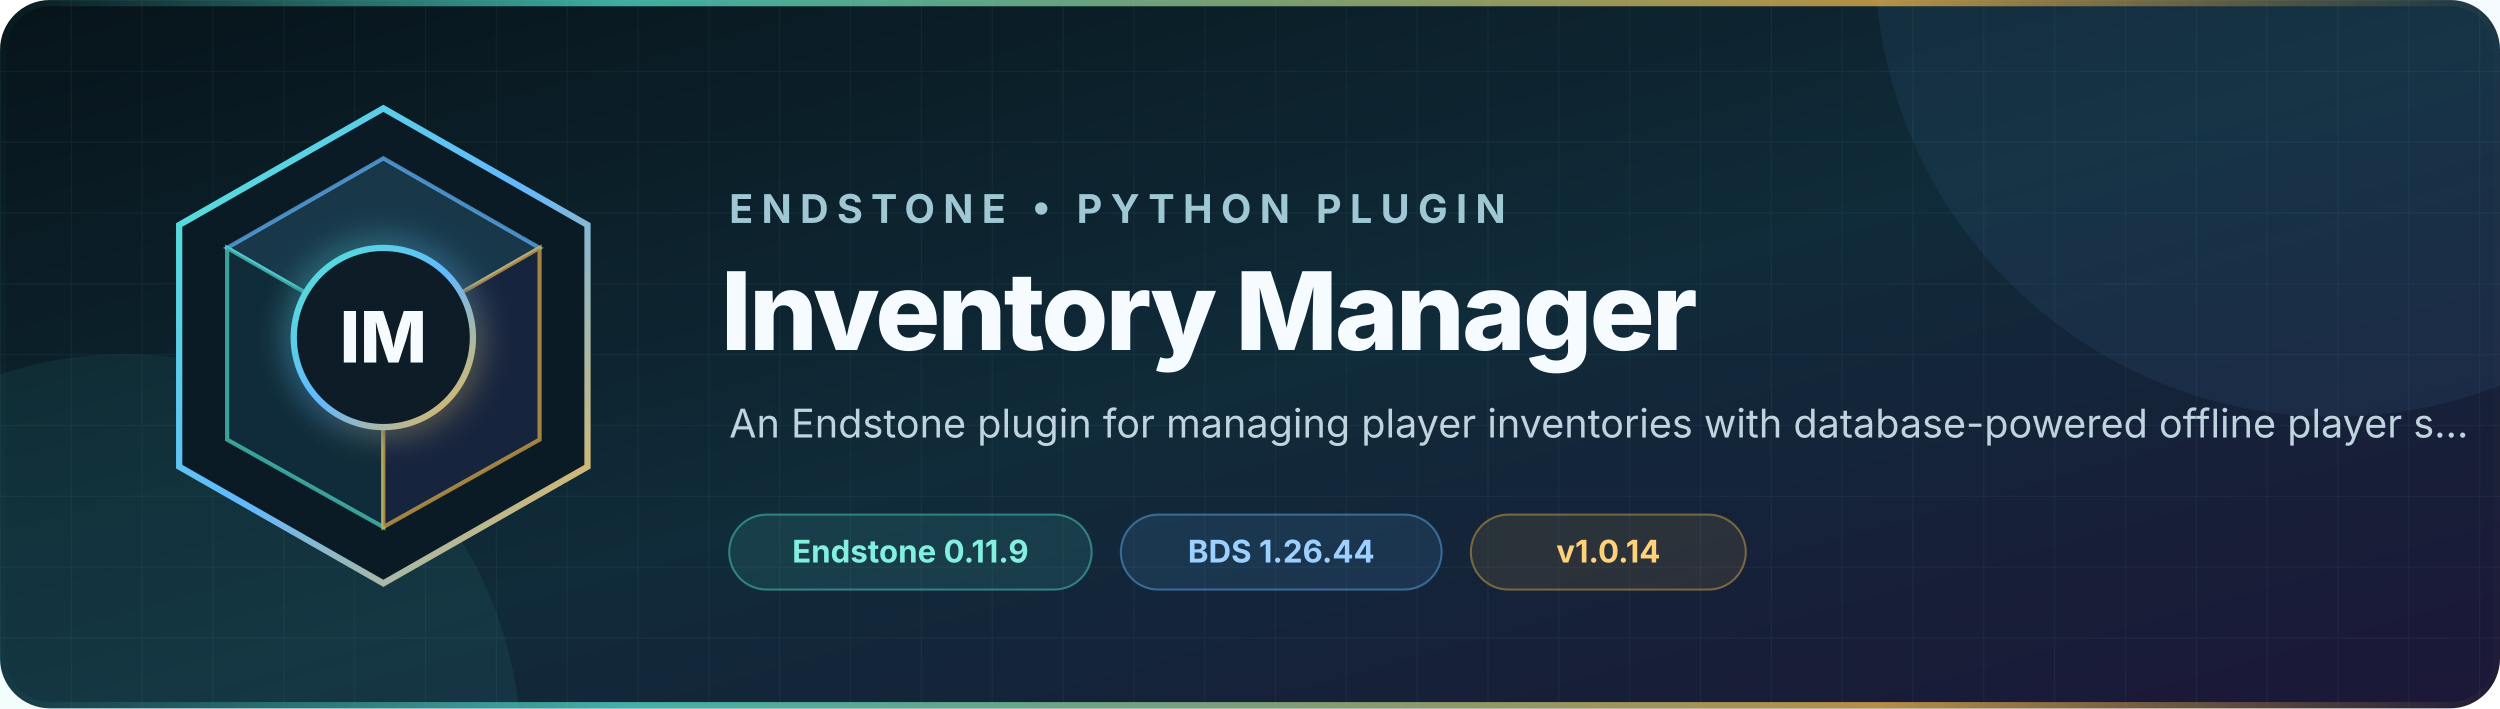
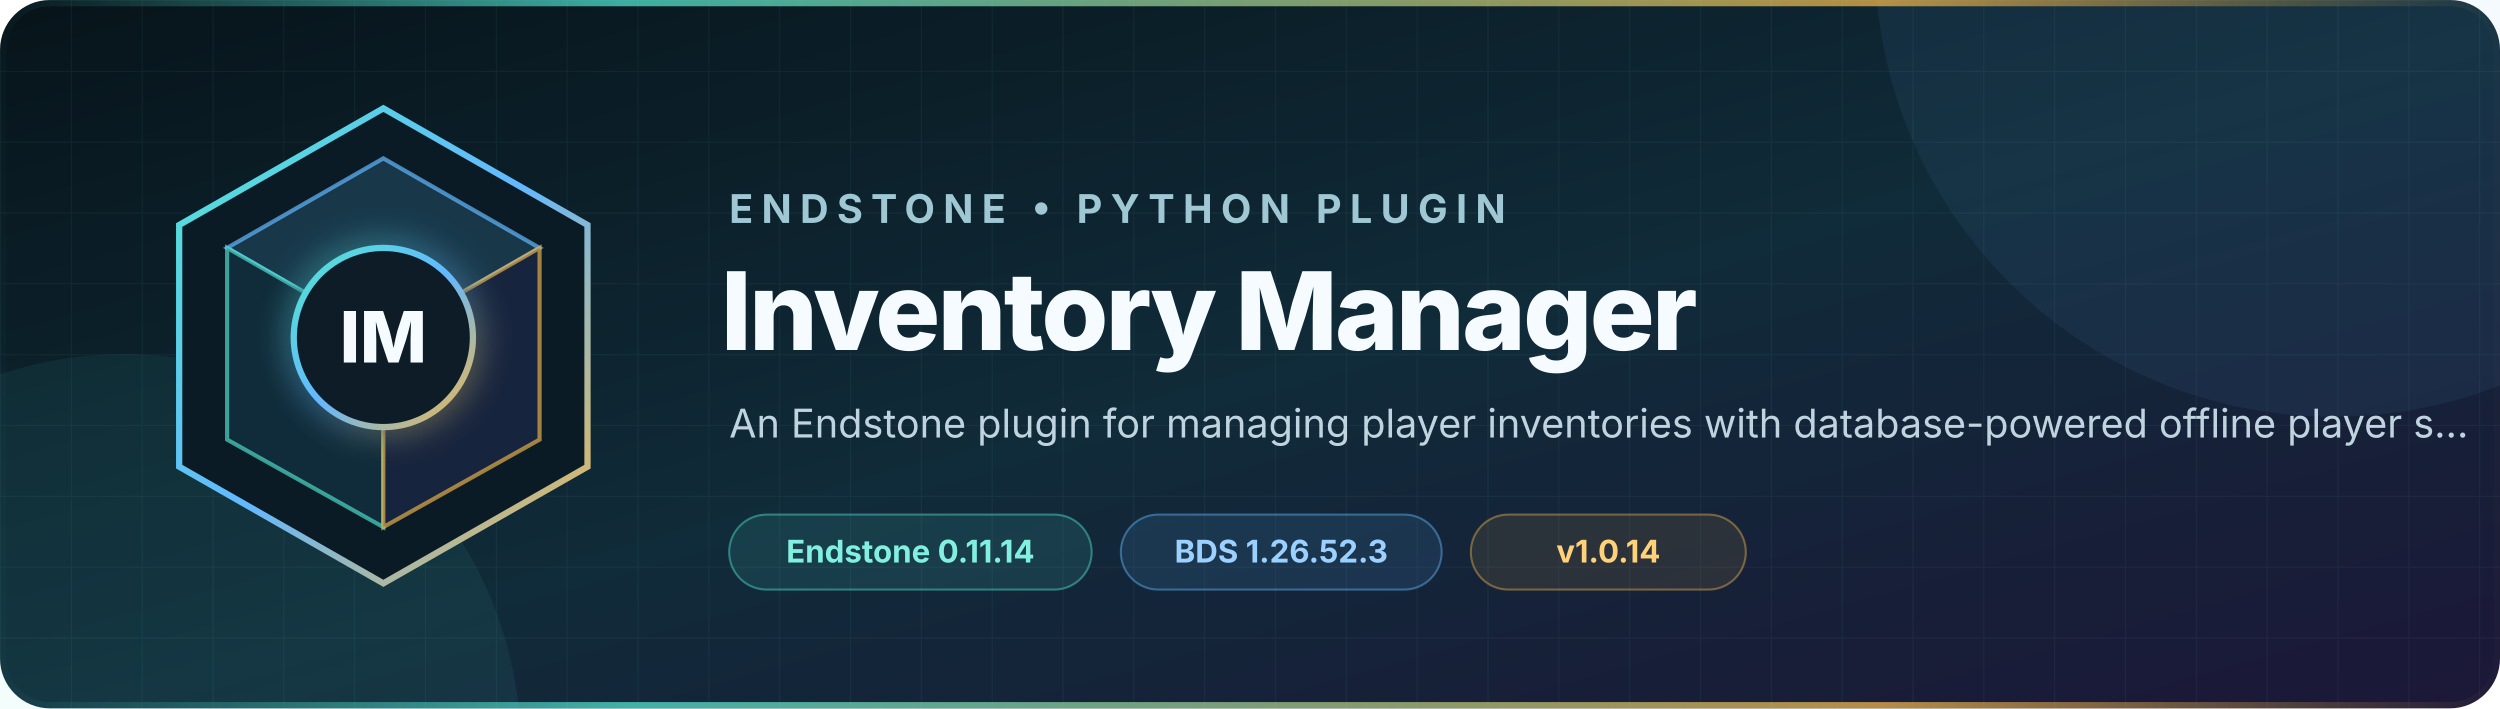
<svg xmlns="http://www.w3.org/2000/svg" width="1200" height="340" viewBox="0 0 1200 340" role="img" aria-labelledby="title description">
  <defs>
    <linearGradient id="background" x1="0" y1="0" x2="1" y2="1">
      <stop offset="0" stop-color="#07141a" />
      <stop offset="0.52" stop-color="#102b39" />
      <stop offset="1" stop-color="#1c1738" />
    </linearGradient>
    <linearGradient id="accent" x1="0" y1="0" x2="1" y2="1">
      <stop offset="0" stop-color="#52e5d1" />
      <stop offset="0.5" stop-color="#63b8ff" />
      <stop offset="1" stop-color="#f2b84b" />
    </linearGradient>
    <linearGradient id="rule" x1="0" y1="0" x2="1" y2="0">
      <stop offset="0" stop-color="#52e5d1" stop-opacity="0" />
      <stop offset="0.25" stop-color="#52e5d1" />
      <stop offset="0.75" stop-color="#f2b84b" />
      <stop offset="1" stop-color="#f2b84b" stop-opacity="0" />
    </linearGradient>
    <pattern id="grid" width="34" height="34" patternUnits="userSpaceOnUse">
      <path d="M34 0H0V34" fill="none" stroke="#9cdceb" stroke-opacity="0.055" />
    </pattern>
    <filter id="glow" x="-50%" y="-50%" width="200%" height="200%">
      <feGaussianBlur stdDeviation="8" result="blur" />
      <feMerge>
        <feMergeNode in="blur" />
        <feMergeNode in="SourceGraphic" />
      </feMerge>
    </filter>
  </defs>
  <rect width="1200" height="340" rx="24" fill="url(#background)" />
  <rect width="1200" height="340" rx="24" fill="url(#grid)" />
  <circle cx="1120" cy="-20" r="220" fill="#63b8ff" opacity="0.07" />
  <circle cx="60" cy="360" r="190" fill="#52e5d1" opacity="0.07" />
  <g transform="translate(72 48)">
    <path d="M112 4 210 60v116l-98 56-98-56V60Z" fill="#0b1b25" stroke="url(#accent)" stroke-width="3" />
    <path d="m112 28 75 43-75 43-75-43Z" fill="#18384a" stroke="#63b8ff" stroke-opacity="0.7" stroke-width="2" />
    <path d="m37 71 75 43v91l-75-42Z" fill="#102b39" stroke="#52e5d1" stroke-opacity="0.65" stroke-width="2" />
    <path d="m187 71-75 43v91l75-42Z" fill="#17243d" stroke="#f2b84b" stroke-opacity="0.65" stroke-width="2" />
    <circle cx="112" cy="114" r="43" fill="#0b1b25" stroke="url(#accent)" stroke-width="3" filter="url(#glow)" />
    <text x="112" y="126" text-anchor="middle" fill="#f5fbff" font-family="Inter, Segoe UI, Arial, sans-serif" font-size="34" font-weight="760">IM</text>
  </g>
  <g font-family="Inter, Segoe UI, Arial, sans-serif">
    <text x="350" y="107" fill="#9fc8d4" font-size="19" font-weight="650" letter-spacing="4">ENDSTONE • PYTHON PLUGIN</text>
    <text x="346" y="168" fill="#f5fbff" font-size="52" font-weight="760" letter-spacing="-1.3">Inventory Manager</text>
    <text x="350" y="210" fill="#c0d4df" font-size="19">An Endstone plugin for managing player inventories with database-powered offline player s...</text>
    <g transform="translate(350 247)" font-size="15" font-weight="650">
      <rect width="174" height="36" rx="18" fill="#52e5d1" fill-opacity="0.11" stroke="#52e5d1" stroke-opacity="0.44" />
-       <text x="87" y="23" text-anchor="middle" fill="#82efe0">Endstone 0.11.9</text>
+       <text x="87" y="23" text-anchor="middle" fill="#82efe0">Endstone 0.11.14</text>
      <rect x="188" width="154" height="36" rx="18" fill="#63b8ff" fill-opacity="0.11" stroke="#63b8ff" stroke-opacity="0.44" />
-       <text x="265" y="23" text-anchor="middle" fill="#9bd0ff">BDS 1.26.44</text>
+       <text x="265" y="23" text-anchor="middle" fill="#9bd0ff">BDS 1.26.52.3</text>
      <rect x="356" width="132" height="36" rx="18" fill="#f2b84b" fill-opacity="0.1" stroke="#f2b84b" stroke-opacity="0.42" />
      <text x="422" y="23" text-anchor="middle" fill="#ffd27a">v1.0.14</text>
    </g>
  </g>
  <rect x="1.5" y="1.5" width="1197" height="337" rx="22.5" fill="none" stroke="url(#rule)" stroke-width="3" opacity="0.72" />
</svg>
